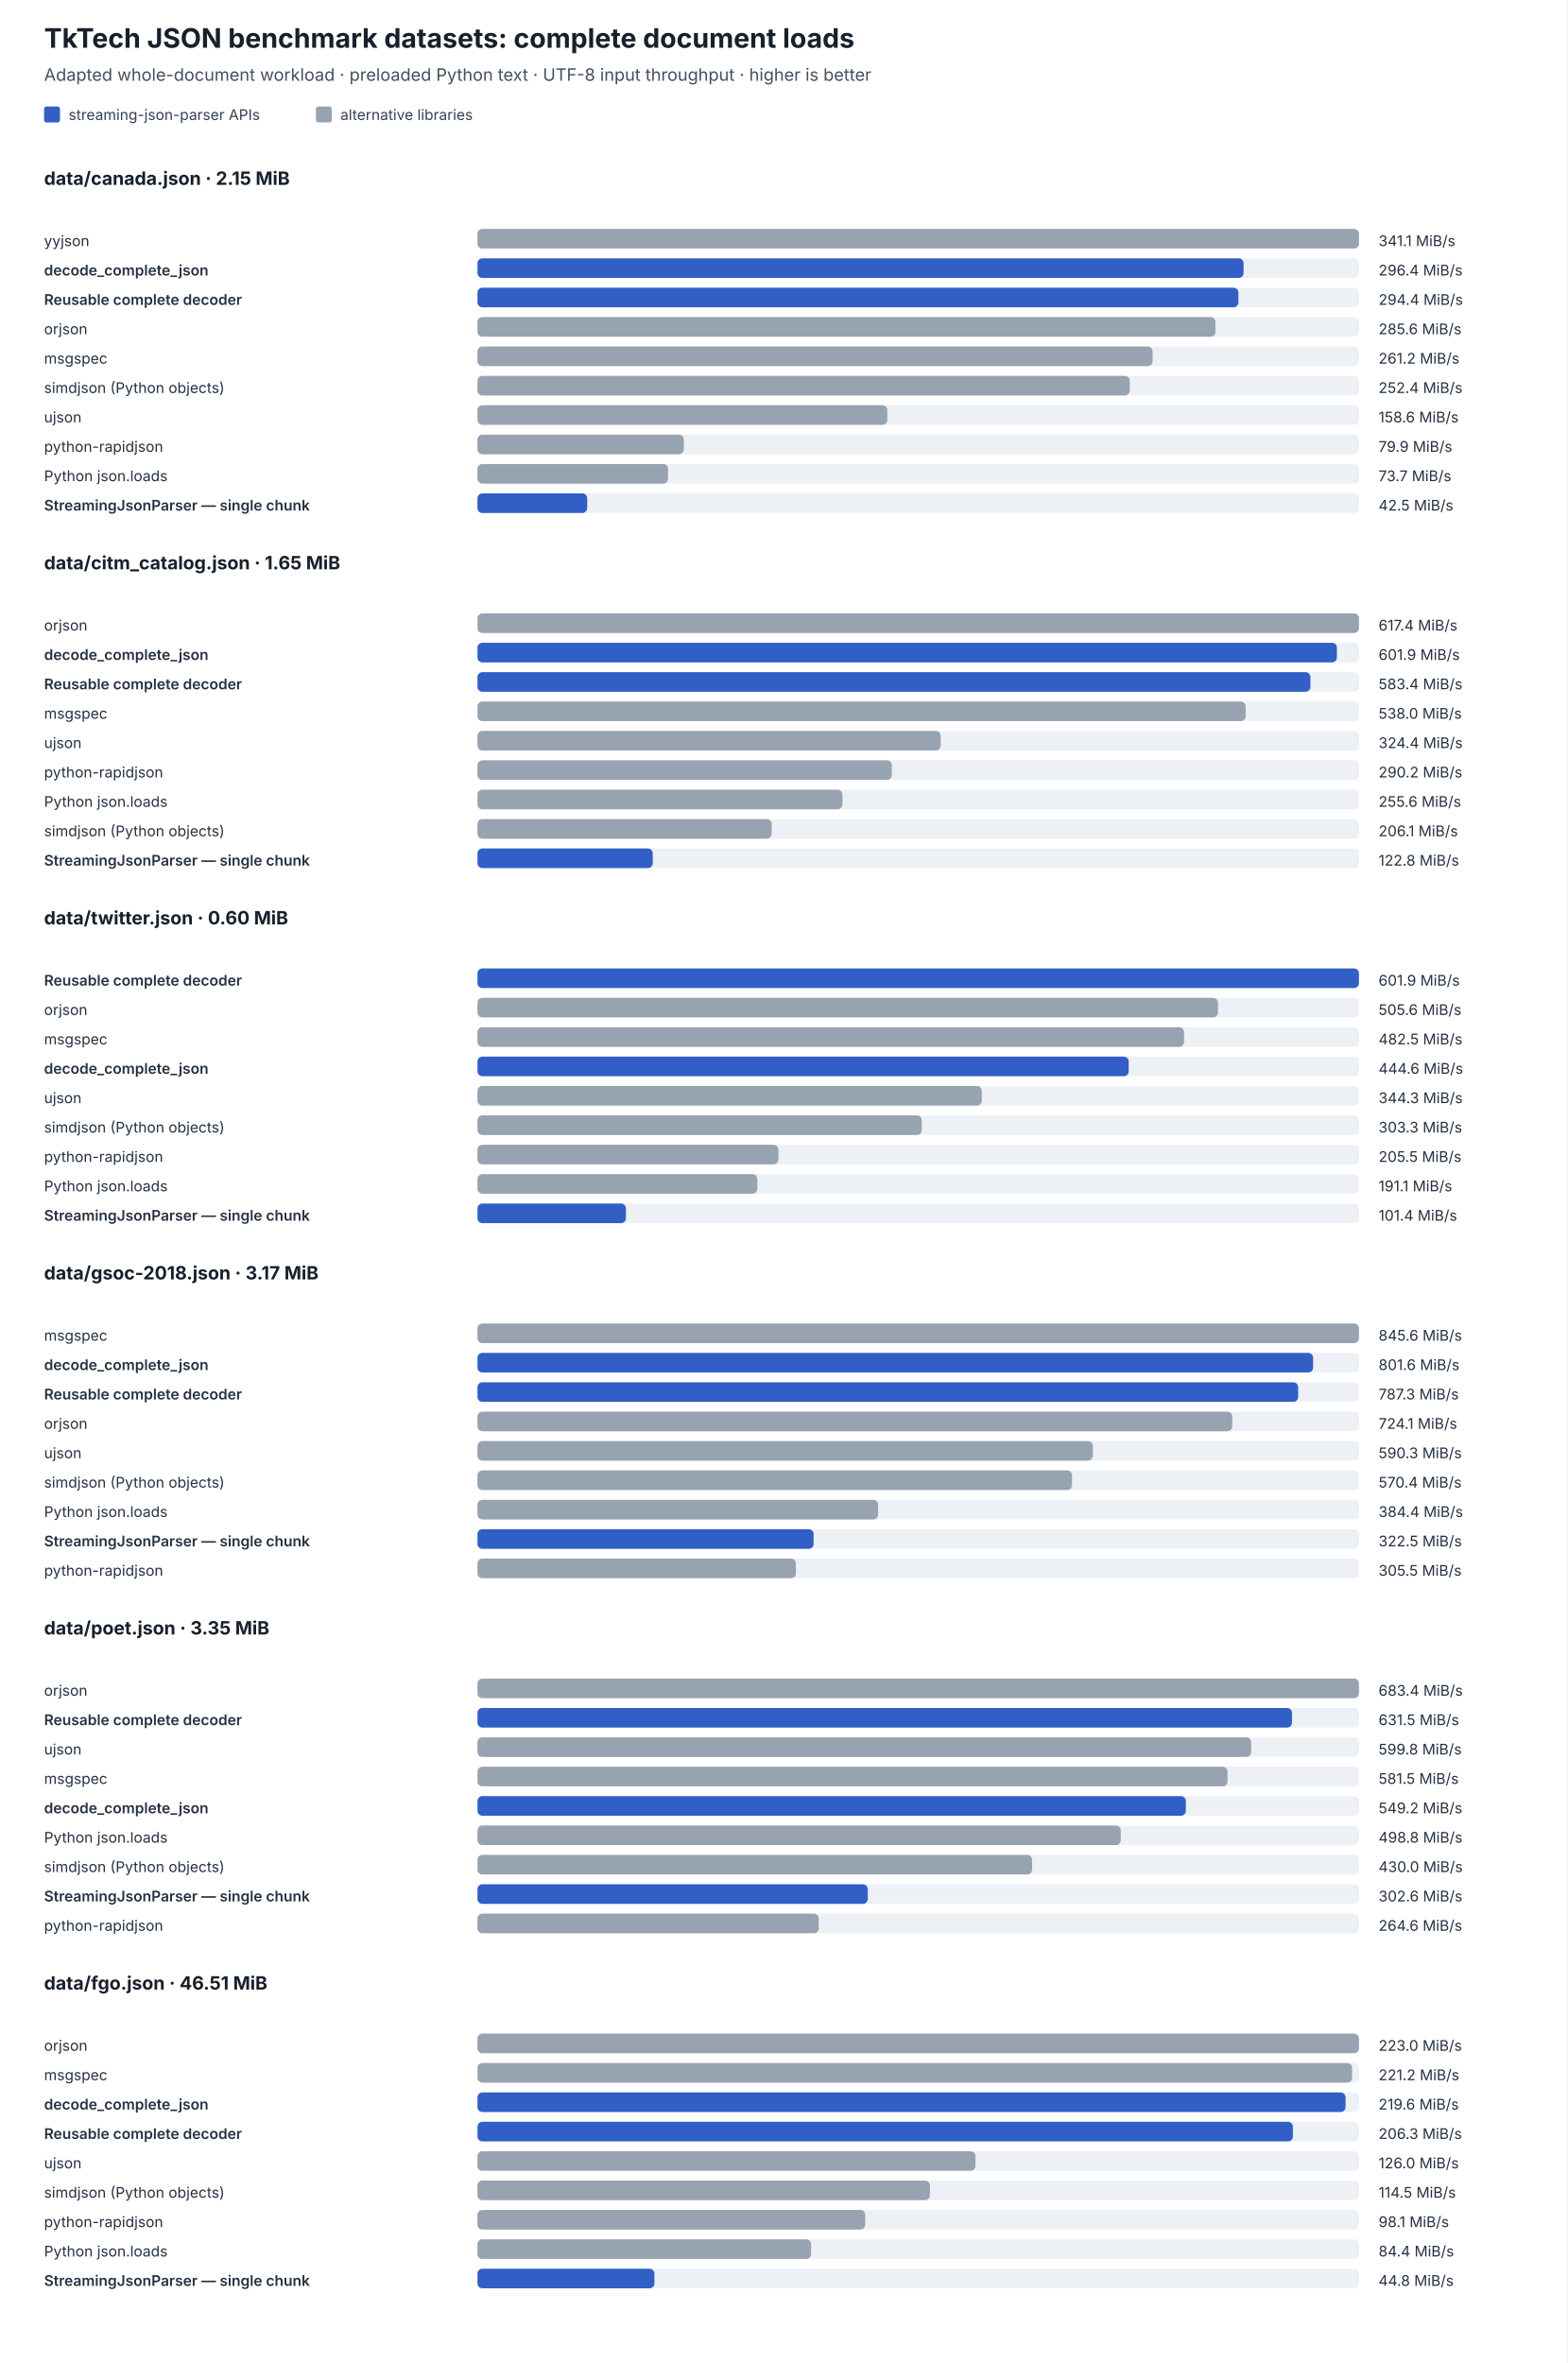
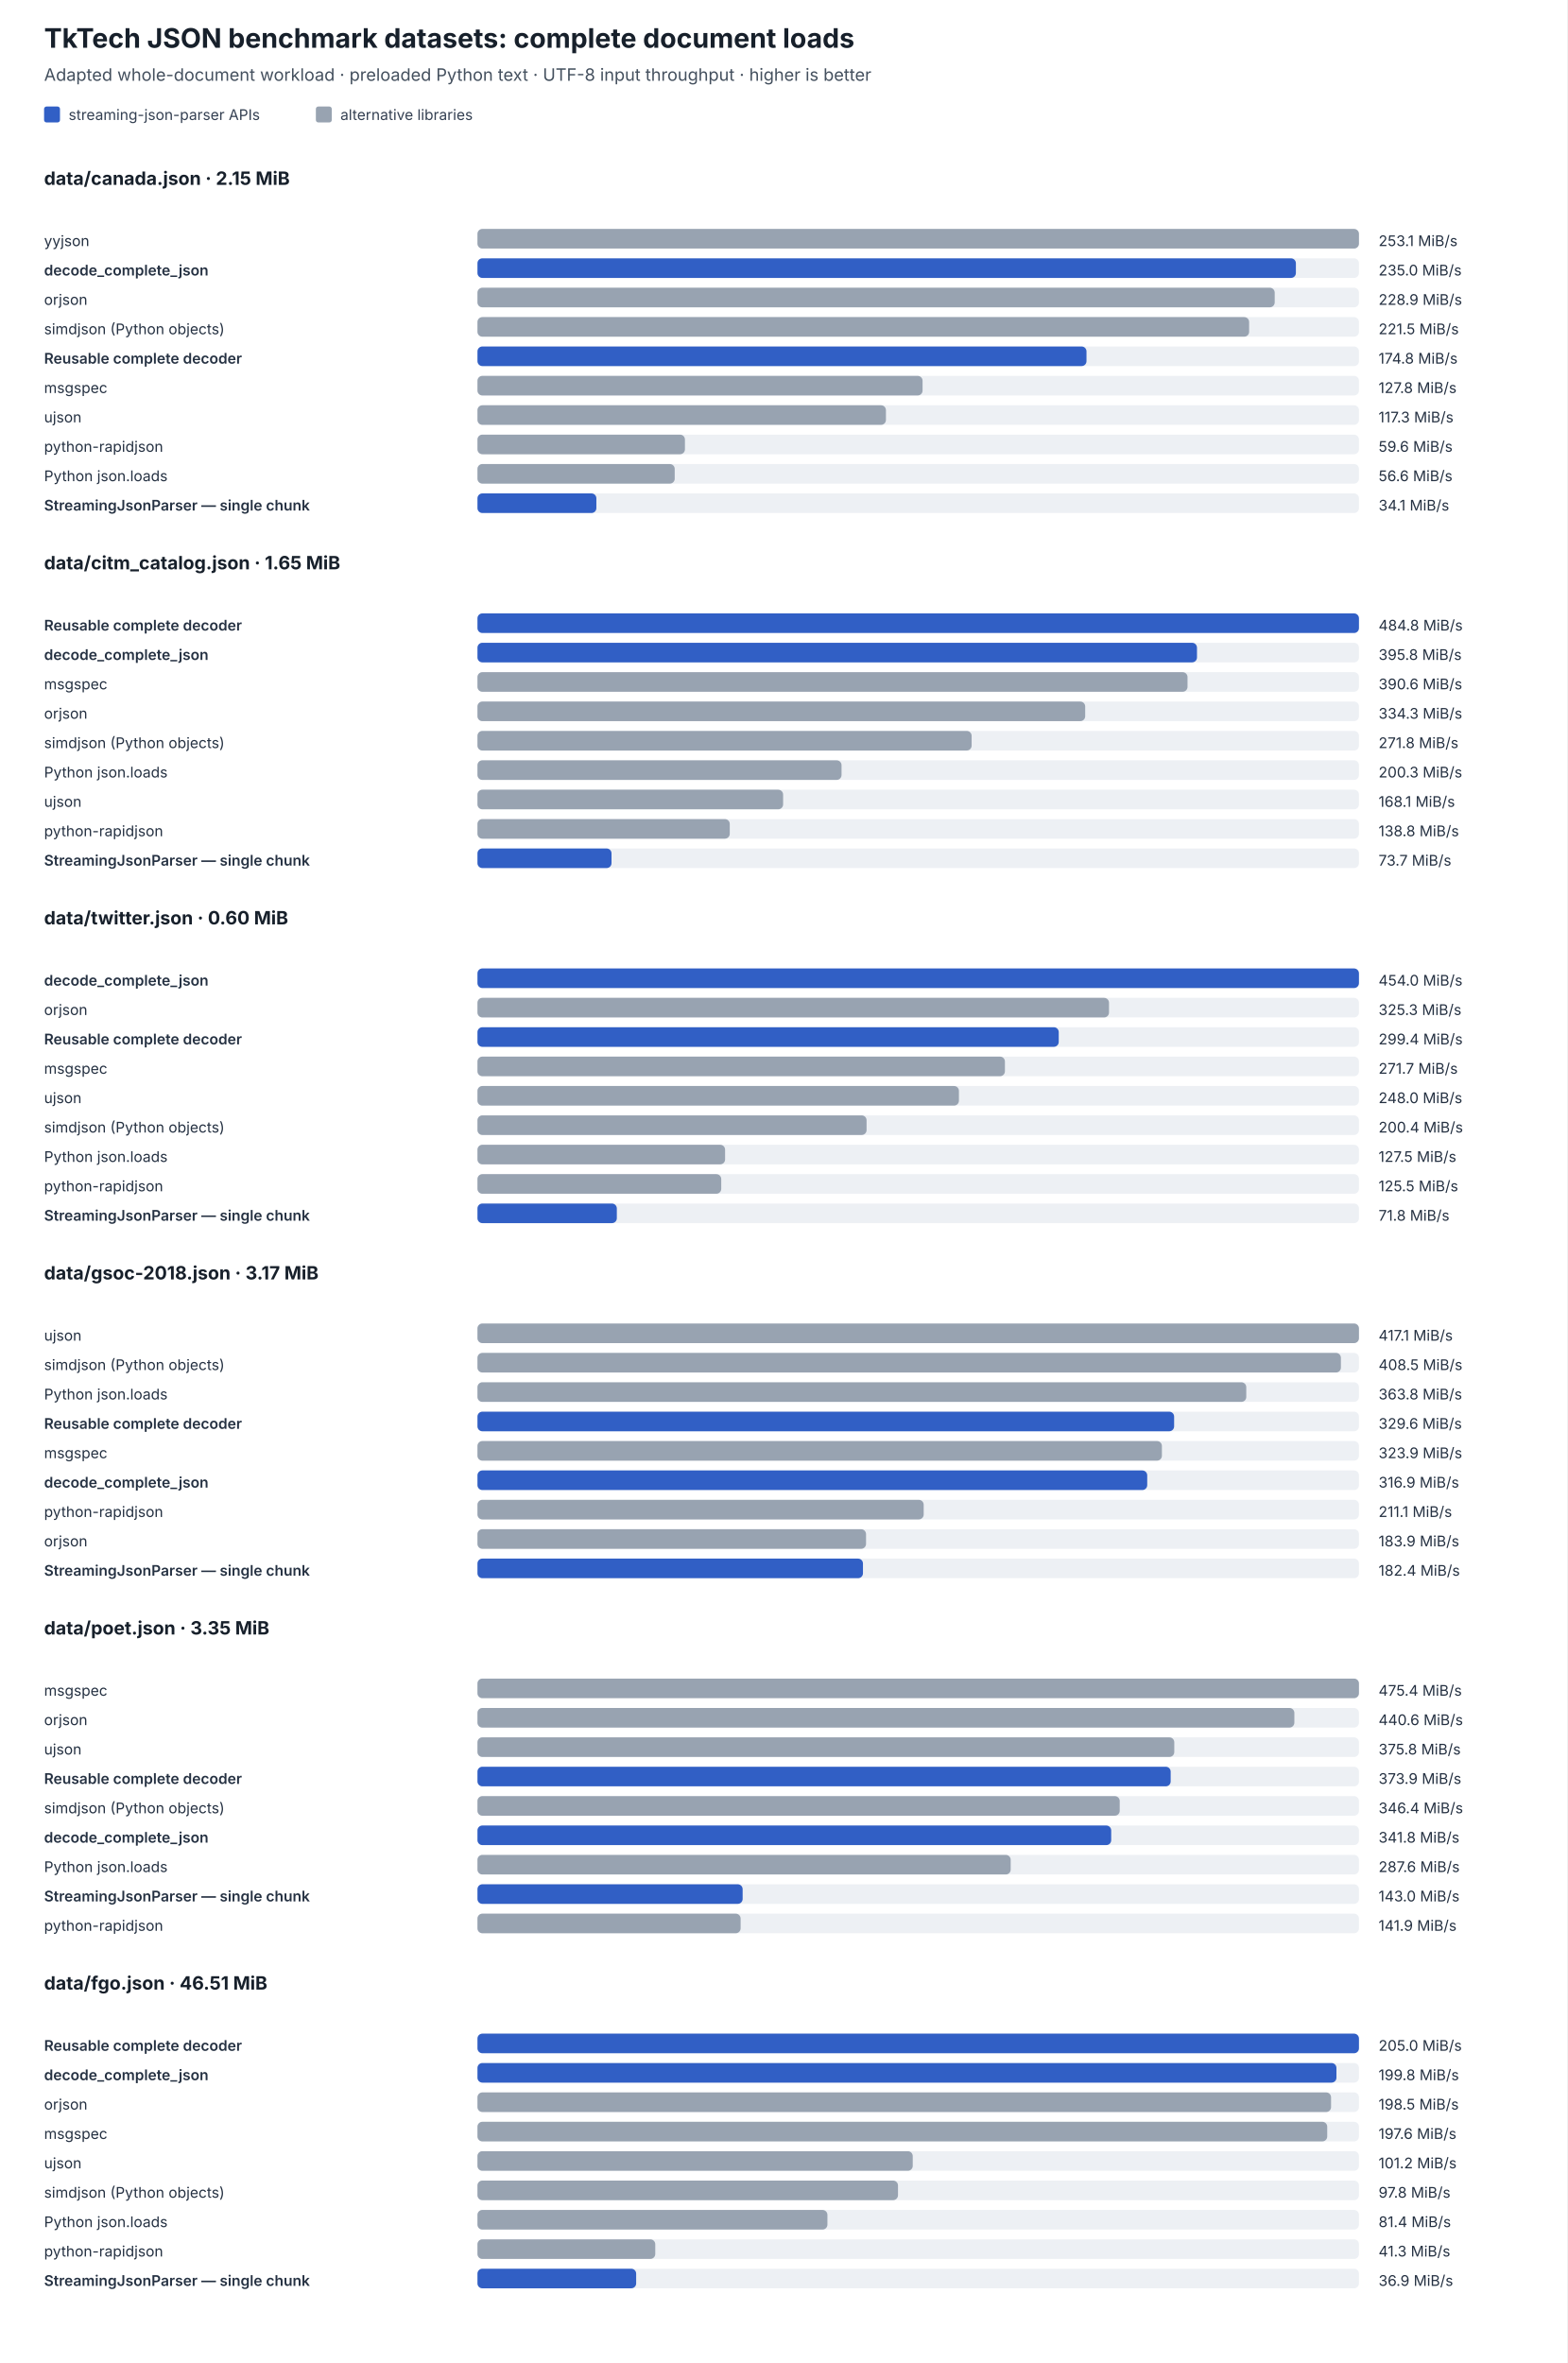
<svg xmlns="http://www.w3.org/2000/svg" width="1280" height="1930" viewBox="0 0 1280 1930" role="img" aria-labelledby="chart-title chart-description">
  <rect width="100%" height="100%" fill="#ffffff" />
  <text x="36" y="39" fill="#17202b" font-family="system-ui, -apple-system, Segoe UI, sans-serif" font-size="22" font-weight="700">TkTech JSON benchmark datasets: complete document loads</text>
  <text x="36" y="66" fill="#44505e" font-family="system-ui, -apple-system, Segoe UI, sans-serif" font-size="14">Adapted whole-document workload · preloaded Python text · UTF-8 input throughput · higher is better</text>
  <rect x="36" y="87" width="13" height="13" rx="2" fill="#315fc5" />
  <text x="56" y="98" fill="#344052" font-family="system-ui, -apple-system, Segoe UI, sans-serif" font-size="12">streaming-json-parser APIs</text>
  <rect x="258" y="87" width="13" height="13" rx="2" fill="#98a3b1" />
  <text x="278" y="98" fill="#344052" font-family="system-ui, -apple-system, Segoe UI, sans-serif" font-size="12">alternative libraries</text>
  <text x="36" y="151" fill="#17202b" font-family="system-ui, -apple-system, Segoe UI, sans-serif" font-size="15" font-weight="700">data/canada.json · 2.15 MiB</text>
  <text x="36" y="201" fill="#253142" font-family="system-ui, -apple-system, Segoe UI, sans-serif" font-size="12" font-weight="400">yyjson</text>
  <rect x="390" y="187" width="720" height="16" rx="4" fill="#edf0f4" />
  <rect x="390" y="187" width="720.00" height="16" rx="4" fill="#98a3b1" />
-   <text x="1126" y="201" fill="#253142" font-family="system-ui, -apple-system, Segoe UI, sans-serif" font-size="12" font-variant-numeric="tabular-nums">341.1 MiB/s</text>
+   <text x="1126" y="201" fill="#253142" font-family="system-ui, -apple-system, Segoe UI, sans-serif" font-size="12" font-variant-numeric="tabular-nums">253.1 MiB/s</text>
  <text x="36" y="225" fill="#253142" font-family="system-ui, -apple-system, Segoe UI, sans-serif" font-size="12" font-weight="600">decode_complete_json</text>
  <rect x="390" y="211" width="720" height="16" rx="4" fill="#edf0f4" />
-   <rect x="390" y="211" width="625.75" height="16" rx="4" fill="#315fc5" />
-   <text x="1126" y="225" fill="#253142" font-family="system-ui, -apple-system, Segoe UI, sans-serif" font-size="12" font-variant-numeric="tabular-nums">296.4 MiB/s</text>
-   <text x="36" y="249" fill="#253142" font-family="system-ui, -apple-system, Segoe UI, sans-serif" font-size="12" font-weight="600">Reusable complete decoder</text>
+   <rect x="390" y="211" width="668.49" height="16" rx="4" fill="#315fc5" />
+   <text x="1126" y="225" fill="#253142" font-family="system-ui, -apple-system, Segoe UI, sans-serif" font-size="12" font-variant-numeric="tabular-nums">235.0 MiB/s</text>
+   <text x="36" y="249" fill="#253142" font-family="system-ui, -apple-system, Segoe UI, sans-serif" font-size="12" font-weight="400">orjson</text>
  <rect x="390" y="235" width="720" height="16" rx="4" fill="#edf0f4" />
-   <rect x="390" y="235" width="621.54" height="16" rx="4" fill="#315fc5" />
-   <text x="1126" y="249" fill="#253142" font-family="system-ui, -apple-system, Segoe UI, sans-serif" font-size="12" font-variant-numeric="tabular-nums">294.4 MiB/s</text>
-   <text x="36" y="273" fill="#253142" font-family="system-ui, -apple-system, Segoe UI, sans-serif" font-size="12" font-weight="400">orjson</text>
+   <rect x="390" y="235" width="651.18" height="16" rx="4" fill="#98a3b1" />
+   <text x="1126" y="249" fill="#253142" font-family="system-ui, -apple-system, Segoe UI, sans-serif" font-size="12" font-variant-numeric="tabular-nums">228.9 MiB/s</text>
+   <text x="36" y="273" fill="#253142" font-family="system-ui, -apple-system, Segoe UI, sans-serif" font-size="12" font-weight="400">simdjson (Python objects)</text>
  <rect x="390" y="259" width="720" height="16" rx="4" fill="#edf0f4" />
-   <rect x="390" y="259" width="602.78" height="16" rx="4" fill="#98a3b1" />
-   <text x="1126" y="273" fill="#253142" font-family="system-ui, -apple-system, Segoe UI, sans-serif" font-size="12" font-variant-numeric="tabular-nums">285.6 MiB/s</text>
-   <text x="36" y="297" fill="#253142" font-family="system-ui, -apple-system, Segoe UI, sans-serif" font-size="12" font-weight="400">msgspec</text>
+   <rect x="390" y="259" width="630.29" height="16" rx="4" fill="#98a3b1" />
+   <text x="1126" y="273" fill="#253142" font-family="system-ui, -apple-system, Segoe UI, sans-serif" font-size="12" font-variant-numeric="tabular-nums">221.5 MiB/s</text>
+   <text x="36" y="297" fill="#253142" font-family="system-ui, -apple-system, Segoe UI, sans-serif" font-size="12" font-weight="600">Reusable complete decoder</text>
  <rect x="390" y="283" width="720" height="16" rx="4" fill="#edf0f4" />
-   <rect x="390" y="283" width="551.43" height="16" rx="4" fill="#98a3b1" />
-   <text x="1126" y="297" fill="#253142" font-family="system-ui, -apple-system, Segoe UI, sans-serif" font-size="12" font-variant-numeric="tabular-nums">261.2 MiB/s</text>
-   <text x="36" y="321" fill="#253142" font-family="system-ui, -apple-system, Segoe UI, sans-serif" font-size="12" font-weight="400">simdjson (Python objects)</text>
+   <rect x="390" y="283" width="497.45" height="16" rx="4" fill="#315fc5" />
+   <text x="1126" y="297" fill="#253142" font-family="system-ui, -apple-system, Segoe UI, sans-serif" font-size="12" font-variant-numeric="tabular-nums">174.8 MiB/s</text>
+   <text x="36" y="321" fill="#253142" font-family="system-ui, -apple-system, Segoe UI, sans-serif" font-size="12" font-weight="400">msgspec</text>
  <rect x="390" y="307" width="720" height="16" rx="4" fill="#edf0f4" />
-   <rect x="390" y="307" width="532.76" height="16" rx="4" fill="#98a3b1" />
-   <text x="1126" y="321" fill="#253142" font-family="system-ui, -apple-system, Segoe UI, sans-serif" font-size="12" font-variant-numeric="tabular-nums">252.4 MiB/s</text>
+   <rect x="390" y="307" width="363.56" height="16" rx="4" fill="#98a3b1" />
+   <text x="1126" y="321" fill="#253142" font-family="system-ui, -apple-system, Segoe UI, sans-serif" font-size="12" font-variant-numeric="tabular-nums">127.8 MiB/s</text>
  <text x="36" y="345" fill="#253142" font-family="system-ui, -apple-system, Segoe UI, sans-serif" font-size="12" font-weight="400">ujson</text>
  <rect x="390" y="331" width="720" height="16" rx="4" fill="#edf0f4" />
-   <rect x="390" y="331" width="334.79" height="16" rx="4" fill="#98a3b1" />
-   <text x="1126" y="345" fill="#253142" font-family="system-ui, -apple-system, Segoe UI, sans-serif" font-size="12" font-variant-numeric="tabular-nums">158.6 MiB/s</text>
+   <rect x="390" y="331" width="333.63" height="16" rx="4" fill="#98a3b1" />
+   <text x="1126" y="345" fill="#253142" font-family="system-ui, -apple-system, Segoe UI, sans-serif" font-size="12" font-variant-numeric="tabular-nums">117.3 MiB/s</text>
  <text x="36" y="369" fill="#253142" font-family="system-ui, -apple-system, Segoe UI, sans-serif" font-size="12" font-weight="400">python-rapidjson</text>
  <rect x="390" y="355" width="720" height="16" rx="4" fill="#edf0f4" />
-   <rect x="390" y="355" width="168.58" height="16" rx="4" fill="#98a3b1" />
-   <text x="1126" y="369" fill="#253142" font-family="system-ui, -apple-system, Segoe UI, sans-serif" font-size="12" font-variant-numeric="tabular-nums">79.9 MiB/s</text>
+   <rect x="390" y="355" width="169.46" height="16" rx="4" fill="#98a3b1" />
+   <text x="1126" y="369" fill="#253142" font-family="system-ui, -apple-system, Segoe UI, sans-serif" font-size="12" font-variant-numeric="tabular-nums">59.6 MiB/s</text>
  <text x="36" y="393" fill="#253142" font-family="system-ui, -apple-system, Segoe UI, sans-serif" font-size="12" font-weight="400">Python json.loads</text>
  <rect x="390" y="379" width="720" height="16" rx="4" fill="#edf0f4" />
-   <rect x="390" y="379" width="155.64" height="16" rx="4" fill="#98a3b1" />
-   <text x="1126" y="393" fill="#253142" font-family="system-ui, -apple-system, Segoe UI, sans-serif" font-size="12" font-variant-numeric="tabular-nums">73.7 MiB/s</text>
+   <rect x="390" y="379" width="161.11" height="16" rx="4" fill="#98a3b1" />
+   <text x="1126" y="393" fill="#253142" font-family="system-ui, -apple-system, Segoe UI, sans-serif" font-size="12" font-variant-numeric="tabular-nums">56.6 MiB/s</text>
  <text x="36" y="417" fill="#253142" font-family="system-ui, -apple-system, Segoe UI, sans-serif" font-size="12" font-weight="600">StreamingJsonParser — single chunk</text>
  <rect x="390" y="403" width="720" height="16" rx="4" fill="#edf0f4" />
-   <rect x="390" y="403" width="89.62" height="16" rx="4" fill="#315fc5" />
-   <text x="1126" y="417" fill="#253142" font-family="system-ui, -apple-system, Segoe UI, sans-serif" font-size="12" font-variant-numeric="tabular-nums">42.5 MiB/s</text>
+   <rect x="390" y="403" width="97.12" height="16" rx="4" fill="#315fc5" />
+   <text x="1126" y="417" fill="#253142" font-family="system-ui, -apple-system, Segoe UI, sans-serif" font-size="12" font-variant-numeric="tabular-nums">34.1 MiB/s</text>
  <text x="36" y="465" fill="#17202b" font-family="system-ui, -apple-system, Segoe UI, sans-serif" font-size="15" font-weight="700">data/citm_catalog.json · 1.65 MiB</text>
-   <text x="36" y="515" fill="#253142" font-family="system-ui, -apple-system, Segoe UI, sans-serif" font-size="12" font-weight="400">orjson</text>
+   <text x="36" y="515" fill="#253142" font-family="system-ui, -apple-system, Segoe UI, sans-serif" font-size="12" font-weight="600">Reusable complete decoder</text>
  <rect x="390" y="501" width="720" height="16" rx="4" fill="#edf0f4" />
-   <rect x="390" y="501" width="720.00" height="16" rx="4" fill="#98a3b1" />
-   <text x="1126" y="515" fill="#253142" font-family="system-ui, -apple-system, Segoe UI, sans-serif" font-size="12" font-variant-numeric="tabular-nums">617.4 MiB/s</text>
+   <rect x="390" y="501" width="720.00" height="16" rx="4" fill="#315fc5" />
+   <text x="1126" y="515" fill="#253142" font-family="system-ui, -apple-system, Segoe UI, sans-serif" font-size="12" font-variant-numeric="tabular-nums">484.8 MiB/s</text>
  <text x="36" y="539" fill="#253142" font-family="system-ui, -apple-system, Segoe UI, sans-serif" font-size="12" font-weight="600">decode_complete_json</text>
  <rect x="390" y="525" width="720" height="16" rx="4" fill="#edf0f4" />
-   <rect x="390" y="525" width="701.98" height="16" rx="4" fill="#315fc5" />
-   <text x="1126" y="539" fill="#253142" font-family="system-ui, -apple-system, Segoe UI, sans-serif" font-size="12" font-variant-numeric="tabular-nums">601.9 MiB/s</text>
-   <text x="36" y="563" fill="#253142" font-family="system-ui, -apple-system, Segoe UI, sans-serif" font-size="12" font-weight="600">Reusable complete decoder</text>
+   <rect x="390" y="525" width="587.70" height="16" rx="4" fill="#315fc5" />
+   <text x="1126" y="539" fill="#253142" font-family="system-ui, -apple-system, Segoe UI, sans-serif" font-size="12" font-variant-numeric="tabular-nums">395.8 MiB/s</text>
+   <text x="36" y="563" fill="#253142" font-family="system-ui, -apple-system, Segoe UI, sans-serif" font-size="12" font-weight="400">msgspec</text>
  <rect x="390" y="549" width="720" height="16" rx="4" fill="#edf0f4" />
-   <rect x="390" y="549" width="680.35" height="16" rx="4" fill="#315fc5" />
-   <text x="1126" y="563" fill="#253142" font-family="system-ui, -apple-system, Segoe UI, sans-serif" font-size="12" font-variant-numeric="tabular-nums">583.4 MiB/s</text>
-   <text x="36" y="587" fill="#253142" font-family="system-ui, -apple-system, Segoe UI, sans-serif" font-size="12" font-weight="400">msgspec</text>
+   <rect x="390" y="549" width="579.98" height="16" rx="4" fill="#98a3b1" />
+   <text x="1126" y="563" fill="#253142" font-family="system-ui, -apple-system, Segoe UI, sans-serif" font-size="12" font-variant-numeric="tabular-nums">390.6 MiB/s</text>
+   <text x="36" y="587" fill="#253142" font-family="system-ui, -apple-system, Segoe UI, sans-serif" font-size="12" font-weight="400">orjson</text>
  <rect x="390" y="573" width="720" height="16" rx="4" fill="#edf0f4" />
-   <rect x="390" y="573" width="627.46" height="16" rx="4" fill="#98a3b1" />
-   <text x="1126" y="587" fill="#253142" font-family="system-ui, -apple-system, Segoe UI, sans-serif" font-size="12" font-variant-numeric="tabular-nums">538.0 MiB/s</text>
-   <text x="36" y="611" fill="#253142" font-family="system-ui, -apple-system, Segoe UI, sans-serif" font-size="12" font-weight="400">ujson</text>
+   <rect x="390" y="573" width="496.39" height="16" rx="4" fill="#98a3b1" />
+   <text x="1126" y="587" fill="#253142" font-family="system-ui, -apple-system, Segoe UI, sans-serif" font-size="12" font-variant-numeric="tabular-nums">334.3 MiB/s</text>
+   <text x="36" y="611" fill="#253142" font-family="system-ui, -apple-system, Segoe UI, sans-serif" font-size="12" font-weight="400">simdjson (Python objects)</text>
  <rect x="390" y="597" width="720" height="16" rx="4" fill="#edf0f4" />
-   <rect x="390" y="597" width="378.37" height="16" rx="4" fill="#98a3b1" />
-   <text x="1126" y="611" fill="#253142" font-family="system-ui, -apple-system, Segoe UI, sans-serif" font-size="12" font-variant-numeric="tabular-nums">324.4 MiB/s</text>
-   <text x="36" y="635" fill="#253142" font-family="system-ui, -apple-system, Segoe UI, sans-serif" font-size="12" font-weight="400">python-rapidjson</text>
+   <rect x="390" y="597" width="403.64" height="16" rx="4" fill="#98a3b1" />
+   <text x="1126" y="611" fill="#253142" font-family="system-ui, -apple-system, Segoe UI, sans-serif" font-size="12" font-variant-numeric="tabular-nums">271.8 MiB/s</text>
+   <text x="36" y="635" fill="#253142" font-family="system-ui, -apple-system, Segoe UI, sans-serif" font-size="12" font-weight="400">Python json.loads</text>
  <rect x="390" y="621" width="720" height="16" rx="4" fill="#edf0f4" />
-   <rect x="390" y="621" width="338.47" height="16" rx="4" fill="#98a3b1" />
-   <text x="1126" y="635" fill="#253142" font-family="system-ui, -apple-system, Segoe UI, sans-serif" font-size="12" font-variant-numeric="tabular-nums">290.2 MiB/s</text>
-   <text x="36" y="659" fill="#253142" font-family="system-ui, -apple-system, Segoe UI, sans-serif" font-size="12" font-weight="400">Python json.loads</text>
+   <rect x="390" y="621" width="297.38" height="16" rx="4" fill="#98a3b1" />
+   <text x="1126" y="635" fill="#253142" font-family="system-ui, -apple-system, Segoe UI, sans-serif" font-size="12" font-variant-numeric="tabular-nums">200.3 MiB/s</text>
+   <text x="36" y="659" fill="#253142" font-family="system-ui, -apple-system, Segoe UI, sans-serif" font-size="12" font-weight="400">ujson</text>
  <rect x="390" y="645" width="720" height="16" rx="4" fill="#edf0f4" />
-   <rect x="390" y="645" width="298.12" height="16" rx="4" fill="#98a3b1" />
-   <text x="1126" y="659" fill="#253142" font-family="system-ui, -apple-system, Segoe UI, sans-serif" font-size="12" font-variant-numeric="tabular-nums">255.6 MiB/s</text>
-   <text x="36" y="683" fill="#253142" font-family="system-ui, -apple-system, Segoe UI, sans-serif" font-size="12" font-weight="400">simdjson (Python objects)</text>
+   <rect x="390" y="645" width="249.65" height="16" rx="4" fill="#98a3b1" />
+   <text x="1126" y="659" fill="#253142" font-family="system-ui, -apple-system, Segoe UI, sans-serif" font-size="12" font-variant-numeric="tabular-nums">168.1 MiB/s</text>
+   <text x="36" y="683" fill="#253142" font-family="system-ui, -apple-system, Segoe UI, sans-serif" font-size="12" font-weight="400">python-rapidjson</text>
  <rect x="390" y="669" width="720" height="16" rx="4" fill="#edf0f4" />
-   <rect x="390" y="669" width="240.33" height="16" rx="4" fill="#98a3b1" />
-   <text x="1126" y="683" fill="#253142" font-family="system-ui, -apple-system, Segoe UI, sans-serif" font-size="12" font-variant-numeric="tabular-nums">206.1 MiB/s</text>
+   <rect x="390" y="669" width="206.07" height="16" rx="4" fill="#98a3b1" />
+   <text x="1126" y="683" fill="#253142" font-family="system-ui, -apple-system, Segoe UI, sans-serif" font-size="12" font-variant-numeric="tabular-nums">138.8 MiB/s</text>
  <text x="36" y="707" fill="#253142" font-family="system-ui, -apple-system, Segoe UI, sans-serif" font-size="12" font-weight="600">StreamingJsonParser — single chunk</text>
  <rect x="390" y="693" width="720" height="16" rx="4" fill="#edf0f4" />
-   <rect x="390" y="693" width="143.18" height="16" rx="4" fill="#315fc5" />
-   <text x="1126" y="707" fill="#253142" font-family="system-ui, -apple-system, Segoe UI, sans-serif" font-size="12" font-variant-numeric="tabular-nums">122.8 MiB/s</text>
+   <rect x="390" y="693" width="109.49" height="16" rx="4" fill="#315fc5" />
+   <text x="1126" y="707" fill="#253142" font-family="system-ui, -apple-system, Segoe UI, sans-serif" font-size="12" font-variant-numeric="tabular-nums">73.7 MiB/s</text>
  <text x="36" y="755" fill="#17202b" font-family="system-ui, -apple-system, Segoe UI, sans-serif" font-size="15" font-weight="700">data/twitter.json · 0.60 MiB</text>
-   <text x="36" y="805" fill="#253142" font-family="system-ui, -apple-system, Segoe UI, sans-serif" font-size="12" font-weight="600">Reusable complete decoder</text>
+   <text x="36" y="805" fill="#253142" font-family="system-ui, -apple-system, Segoe UI, sans-serif" font-size="12" font-weight="600">decode_complete_json</text>
  <rect x="390" y="791" width="720" height="16" rx="4" fill="#edf0f4" />
  <rect x="390" y="791" width="720.00" height="16" rx="4" fill="#315fc5" />
-   <text x="1126" y="805" fill="#253142" font-family="system-ui, -apple-system, Segoe UI, sans-serif" font-size="12" font-variant-numeric="tabular-nums">601.9 MiB/s</text>
+   <text x="1126" y="805" fill="#253142" font-family="system-ui, -apple-system, Segoe UI, sans-serif" font-size="12" font-variant-numeric="tabular-nums">454.0 MiB/s</text>
  <text x="36" y="829" fill="#253142" font-family="system-ui, -apple-system, Segoe UI, sans-serif" font-size="12" font-weight="400">orjson</text>
  <rect x="390" y="815" width="720" height="16" rx="4" fill="#edf0f4" />
-   <rect x="390" y="815" width="604.85" height="16" rx="4" fill="#98a3b1" />
-   <text x="1126" y="829" fill="#253142" font-family="system-ui, -apple-system, Segoe UI, sans-serif" font-size="12" font-variant-numeric="tabular-nums">505.6 MiB/s</text>
-   <text x="36" y="853" fill="#253142" font-family="system-ui, -apple-system, Segoe UI, sans-serif" font-size="12" font-weight="400">msgspec</text>
+   <rect x="390" y="815" width="515.84" height="16" rx="4" fill="#98a3b1" />
+   <text x="1126" y="829" fill="#253142" font-family="system-ui, -apple-system, Segoe UI, sans-serif" font-size="12" font-variant-numeric="tabular-nums">325.3 MiB/s</text>
+   <text x="36" y="853" fill="#253142" font-family="system-ui, -apple-system, Segoe UI, sans-serif" font-size="12" font-weight="600">Reusable complete decoder</text>
  <rect x="390" y="839" width="720" height="16" rx="4" fill="#edf0f4" />
-   <rect x="390" y="839" width="577.15" height="16" rx="4" fill="#98a3b1" />
-   <text x="1126" y="853" fill="#253142" font-family="system-ui, -apple-system, Segoe UI, sans-serif" font-size="12" font-variant-numeric="tabular-nums">482.5 MiB/s</text>
-   <text x="36" y="877" fill="#253142" font-family="system-ui, -apple-system, Segoe UI, sans-serif" font-size="12" font-weight="600">decode_complete_json</text>
+   <rect x="390" y="839" width="474.78" height="16" rx="4" fill="#315fc5" />
+   <text x="1126" y="853" fill="#253142" font-family="system-ui, -apple-system, Segoe UI, sans-serif" font-size="12" font-variant-numeric="tabular-nums">299.4 MiB/s</text>
+   <text x="36" y="877" fill="#253142" font-family="system-ui, -apple-system, Segoe UI, sans-serif" font-size="12" font-weight="400">msgspec</text>
  <rect x="390" y="863" width="720" height="16" rx="4" fill="#edf0f4" />
-   <rect x="390" y="863" width="531.92" height="16" rx="4" fill="#315fc5" />
-   <text x="1126" y="877" fill="#253142" font-family="system-ui, -apple-system, Segoe UI, sans-serif" font-size="12" font-variant-numeric="tabular-nums">444.6 MiB/s</text>
+   <rect x="390" y="863" width="430.82" height="16" rx="4" fill="#98a3b1" />
+   <text x="1126" y="877" fill="#253142" font-family="system-ui, -apple-system, Segoe UI, sans-serif" font-size="12" font-variant-numeric="tabular-nums">271.7 MiB/s</text>
  <text x="36" y="901" fill="#253142" font-family="system-ui, -apple-system, Segoe UI, sans-serif" font-size="12" font-weight="400">ujson</text>
  <rect x="390" y="887" width="720" height="16" rx="4" fill="#edf0f4" />
-   <rect x="390" y="887" width="411.94" height="16" rx="4" fill="#98a3b1" />
-   <text x="1126" y="901" fill="#253142" font-family="system-ui, -apple-system, Segoe UI, sans-serif" font-size="12" font-variant-numeric="tabular-nums">344.3 MiB/s</text>
+   <rect x="390" y="887" width="393.25" height="16" rx="4" fill="#98a3b1" />
+   <text x="1126" y="901" fill="#253142" font-family="system-ui, -apple-system, Segoe UI, sans-serif" font-size="12" font-variant-numeric="tabular-nums">248.0 MiB/s</text>
  <text x="36" y="925" fill="#253142" font-family="system-ui, -apple-system, Segoe UI, sans-serif" font-size="12" font-weight="400">simdjson (Python objects)</text>
  <rect x="390" y="911" width="720" height="16" rx="4" fill="#edf0f4" />
-   <rect x="390" y="911" width="362.87" height="16" rx="4" fill="#98a3b1" />
-   <text x="1126" y="925" fill="#253142" font-family="system-ui, -apple-system, Segoe UI, sans-serif" font-size="12" font-variant-numeric="tabular-nums">303.3 MiB/s</text>
-   <text x="36" y="949" fill="#253142" font-family="system-ui, -apple-system, Segoe UI, sans-serif" font-size="12" font-weight="400">python-rapidjson</text>
+   <rect x="390" y="911" width="317.82" height="16" rx="4" fill="#98a3b1" />
+   <text x="1126" y="925" fill="#253142" font-family="system-ui, -apple-system, Segoe UI, sans-serif" font-size="12" font-variant-numeric="tabular-nums">200.4 MiB/s</text>
+   <text x="36" y="949" fill="#253142" font-family="system-ui, -apple-system, Segoe UI, sans-serif" font-size="12" font-weight="400">Python json.loads</text>
  <rect x="390" y="935" width="720" height="16" rx="4" fill="#edf0f4" />
-   <rect x="390" y="935" width="245.79" height="16" rx="4" fill="#98a3b1" />
-   <text x="1126" y="949" fill="#253142" font-family="system-ui, -apple-system, Segoe UI, sans-serif" font-size="12" font-variant-numeric="tabular-nums">205.5 MiB/s</text>
-   <text x="36" y="973" fill="#253142" font-family="system-ui, -apple-system, Segoe UI, sans-serif" font-size="12" font-weight="400">Python json.loads</text>
+   <rect x="390" y="935" width="202.25" height="16" rx="4" fill="#98a3b1" />
+   <text x="1126" y="949" fill="#253142" font-family="system-ui, -apple-system, Segoe UI, sans-serif" font-size="12" font-variant-numeric="tabular-nums">127.5 MiB/s</text>
+   <text x="36" y="973" fill="#253142" font-family="system-ui, -apple-system, Segoe UI, sans-serif" font-size="12" font-weight="400">python-rapidjson</text>
  <rect x="390" y="959" width="720" height="16" rx="4" fill="#edf0f4" />
-   <rect x="390" y="959" width="228.58" height="16" rx="4" fill="#98a3b1" />
-   <text x="1126" y="973" fill="#253142" font-family="system-ui, -apple-system, Segoe UI, sans-serif" font-size="12" font-variant-numeric="tabular-nums">191.1 MiB/s</text>
+   <rect x="390" y="959" width="199.11" height="16" rx="4" fill="#98a3b1" />
+   <text x="1126" y="973" fill="#253142" font-family="system-ui, -apple-system, Segoe UI, sans-serif" font-size="12" font-variant-numeric="tabular-nums">125.5 MiB/s</text>
  <text x="36" y="997" fill="#253142" font-family="system-ui, -apple-system, Segoe UI, sans-serif" font-size="12" font-weight="600">StreamingJsonParser — single chunk</text>
  <rect x="390" y="983" width="720" height="16" rx="4" fill="#edf0f4" />
-   <rect x="390" y="983" width="121.26" height="16" rx="4" fill="#315fc5" />
-   <text x="1126" y="997" fill="#253142" font-family="system-ui, -apple-system, Segoe UI, sans-serif" font-size="12" font-variant-numeric="tabular-nums">101.4 MiB/s</text>
+   <rect x="390" y="983" width="113.83" height="16" rx="4" fill="#315fc5" />
+   <text x="1126" y="997" fill="#253142" font-family="system-ui, -apple-system, Segoe UI, sans-serif" font-size="12" font-variant-numeric="tabular-nums">71.8 MiB/s</text>
  <text x="36" y="1045" fill="#17202b" font-family="system-ui, -apple-system, Segoe UI, sans-serif" font-size="15" font-weight="700">data/gsoc-2018.json · 3.17 MiB</text>
-   <text x="36" y="1095" fill="#253142" font-family="system-ui, -apple-system, Segoe UI, sans-serif" font-size="12" font-weight="400">msgspec</text>
+   <text x="36" y="1095" fill="#253142" font-family="system-ui, -apple-system, Segoe UI, sans-serif" font-size="12" font-weight="400">ujson</text>
  <rect x="390" y="1081" width="720" height="16" rx="4" fill="#edf0f4" />
  <rect x="390" y="1081" width="720.00" height="16" rx="4" fill="#98a3b1" />
-   <text x="1126" y="1095" fill="#253142" font-family="system-ui, -apple-system, Segoe UI, sans-serif" font-size="12" font-variant-numeric="tabular-nums">845.6 MiB/s</text>
-   <text x="36" y="1119" fill="#253142" font-family="system-ui, -apple-system, Segoe UI, sans-serif" font-size="12" font-weight="600">decode_complete_json</text>
+   <text x="1126" y="1095" fill="#253142" font-family="system-ui, -apple-system, Segoe UI, sans-serif" font-size="12" font-variant-numeric="tabular-nums">417.1 MiB/s</text>
+   <text x="36" y="1119" fill="#253142" font-family="system-ui, -apple-system, Segoe UI, sans-serif" font-size="12" font-weight="400">simdjson (Python objects)</text>
  <rect x="390" y="1105" width="720" height="16" rx="4" fill="#edf0f4" />
-   <rect x="390" y="1105" width="682.54" height="16" rx="4" fill="#315fc5" />
-   <text x="1126" y="1119" fill="#253142" font-family="system-ui, -apple-system, Segoe UI, sans-serif" font-size="12" font-variant-numeric="tabular-nums">801.6 MiB/s</text>
-   <text x="36" y="1143" fill="#253142" font-family="system-ui, -apple-system, Segoe UI, sans-serif" font-size="12" font-weight="600">Reusable complete decoder</text>
+   <rect x="390" y="1105" width="705.25" height="16" rx="4" fill="#98a3b1" />
+   <text x="1126" y="1119" fill="#253142" font-family="system-ui, -apple-system, Segoe UI, sans-serif" font-size="12" font-variant-numeric="tabular-nums">408.5 MiB/s</text>
+   <text x="36" y="1143" fill="#253142" font-family="system-ui, -apple-system, Segoe UI, sans-serif" font-size="12" font-weight="400">Python json.loads</text>
  <rect x="390" y="1129" width="720" height="16" rx="4" fill="#edf0f4" />
-   <rect x="390" y="1129" width="670.34" height="16" rx="4" fill="#315fc5" />
-   <text x="1126" y="1143" fill="#253142" font-family="system-ui, -apple-system, Segoe UI, sans-serif" font-size="12" font-variant-numeric="tabular-nums">787.3 MiB/s</text>
-   <text x="36" y="1167" fill="#253142" font-family="system-ui, -apple-system, Segoe UI, sans-serif" font-size="12" font-weight="400">orjson</text>
+   <rect x="390" y="1129" width="627.96" height="16" rx="4" fill="#98a3b1" />
+   <text x="1126" y="1143" fill="#253142" font-family="system-ui, -apple-system, Segoe UI, sans-serif" font-size="12" font-variant-numeric="tabular-nums">363.8 MiB/s</text>
+   <text x="36" y="1167" fill="#253142" font-family="system-ui, -apple-system, Segoe UI, sans-serif" font-size="12" font-weight="600">Reusable complete decoder</text>
  <rect x="390" y="1153" width="720" height="16" rx="4" fill="#edf0f4" />
-   <rect x="390" y="1153" width="616.51" height="16" rx="4" fill="#98a3b1" />
-   <text x="1126" y="1167" fill="#253142" font-family="system-ui, -apple-system, Segoe UI, sans-serif" font-size="12" font-variant-numeric="tabular-nums">724.1 MiB/s</text>
-   <text x="36" y="1191" fill="#253142" font-family="system-ui, -apple-system, Segoe UI, sans-serif" font-size="12" font-weight="400">ujson</text>
+   <rect x="390" y="1153" width="569.03" height="16" rx="4" fill="#315fc5" />
+   <text x="1126" y="1167" fill="#253142" font-family="system-ui, -apple-system, Segoe UI, sans-serif" font-size="12" font-variant-numeric="tabular-nums">329.6 MiB/s</text>
+   <text x="36" y="1191" fill="#253142" font-family="system-ui, -apple-system, Segoe UI, sans-serif" font-size="12" font-weight="400">msgspec</text>
  <rect x="390" y="1177" width="720" height="16" rx="4" fill="#edf0f4" />
-   <rect x="390" y="1177" width="502.63" height="16" rx="4" fill="#98a3b1" />
-   <text x="1126" y="1191" fill="#253142" font-family="system-ui, -apple-system, Segoe UI, sans-serif" font-size="12" font-variant-numeric="tabular-nums">590.3 MiB/s</text>
-   <text x="36" y="1215" fill="#253142" font-family="system-ui, -apple-system, Segoe UI, sans-serif" font-size="12" font-weight="400">simdjson (Python objects)</text>
+   <rect x="390" y="1177" width="559.05" height="16" rx="4" fill="#98a3b1" />
+   <text x="1126" y="1191" fill="#253142" font-family="system-ui, -apple-system, Segoe UI, sans-serif" font-size="12" font-variant-numeric="tabular-nums">323.9 MiB/s</text>
+   <text x="36" y="1215" fill="#253142" font-family="system-ui, -apple-system, Segoe UI, sans-serif" font-size="12" font-weight="600">decode_complete_json</text>
  <rect x="390" y="1201" width="720" height="16" rx="4" fill="#edf0f4" />
-   <rect x="390" y="1201" width="485.65" height="16" rx="4" fill="#98a3b1" />
-   <text x="1126" y="1215" fill="#253142" font-family="system-ui, -apple-system, Segoe UI, sans-serif" font-size="12" font-variant-numeric="tabular-nums">570.4 MiB/s</text>
-   <text x="36" y="1239" fill="#253142" font-family="system-ui, -apple-system, Segoe UI, sans-serif" font-size="12" font-weight="400">Python json.loads</text>
+   <rect x="390" y="1201" width="547.05" height="16" rx="4" fill="#315fc5" />
+   <text x="1126" y="1215" fill="#253142" font-family="system-ui, -apple-system, Segoe UI, sans-serif" font-size="12" font-variant-numeric="tabular-nums">316.9 MiB/s</text>
+   <text x="36" y="1239" fill="#253142" font-family="system-ui, -apple-system, Segoe UI, sans-serif" font-size="12" font-weight="400">python-rapidjson</text>
  <rect x="390" y="1225" width="720" height="16" rx="4" fill="#edf0f4" />
-   <rect x="390" y="1225" width="327.26" height="16" rx="4" fill="#98a3b1" />
-   <text x="1126" y="1239" fill="#253142" font-family="system-ui, -apple-system, Segoe UI, sans-serif" font-size="12" font-variant-numeric="tabular-nums">384.4 MiB/s</text>
-   <text x="36" y="1263" fill="#253142" font-family="system-ui, -apple-system, Segoe UI, sans-serif" font-size="12" font-weight="600">StreamingJsonParser — single chunk</text>
+   <rect x="390" y="1225" width="364.47" height="16" rx="4" fill="#98a3b1" />
+   <text x="1126" y="1239" fill="#253142" font-family="system-ui, -apple-system, Segoe UI, sans-serif" font-size="12" font-variant-numeric="tabular-nums">211.1 MiB/s</text>
+   <text x="36" y="1263" fill="#253142" font-family="system-ui, -apple-system, Segoe UI, sans-serif" font-size="12" font-weight="400">orjson</text>
  <rect x="390" y="1249" width="720" height="16" rx="4" fill="#edf0f4" />
-   <rect x="390" y="1249" width="274.55" height="16" rx="4" fill="#315fc5" />
-   <text x="1126" y="1263" fill="#253142" font-family="system-ui, -apple-system, Segoe UI, sans-serif" font-size="12" font-variant-numeric="tabular-nums">322.5 MiB/s</text>
-   <text x="36" y="1287" fill="#253142" font-family="system-ui, -apple-system, Segoe UI, sans-serif" font-size="12" font-weight="400">python-rapidjson</text>
+   <rect x="390" y="1249" width="317.38" height="16" rx="4" fill="#98a3b1" />
+   <text x="1126" y="1263" fill="#253142" font-family="system-ui, -apple-system, Segoe UI, sans-serif" font-size="12" font-variant-numeric="tabular-nums">183.9 MiB/s</text>
+   <text x="36" y="1287" fill="#253142" font-family="system-ui, -apple-system, Segoe UI, sans-serif" font-size="12" font-weight="600">StreamingJsonParser — single chunk</text>
  <rect x="390" y="1273" width="720" height="16" rx="4" fill="#edf0f4" />
-   <rect x="390" y="1273" width="260.10" height="16" rx="4" fill="#98a3b1" />
-   <text x="1126" y="1287" fill="#253142" font-family="system-ui, -apple-system, Segoe UI, sans-serif" font-size="12" font-variant-numeric="tabular-nums">305.5 MiB/s</text>
+   <rect x="390" y="1273" width="314.87" height="16" rx="4" fill="#315fc5" />
+   <text x="1126" y="1287" fill="#253142" font-family="system-ui, -apple-system, Segoe UI, sans-serif" font-size="12" font-variant-numeric="tabular-nums">182.4 MiB/s</text>
  <text x="36" y="1335" fill="#17202b" font-family="system-ui, -apple-system, Segoe UI, sans-serif" font-size="15" font-weight="700">data/poet.json · 3.35 MiB</text>
-   <text x="36" y="1385" fill="#253142" font-family="system-ui, -apple-system, Segoe UI, sans-serif" font-size="12" font-weight="400">orjson</text>
+   <text x="36" y="1385" fill="#253142" font-family="system-ui, -apple-system, Segoe UI, sans-serif" font-size="12" font-weight="400">msgspec</text>
  <rect x="390" y="1371" width="720" height="16" rx="4" fill="#edf0f4" />
  <rect x="390" y="1371" width="720.00" height="16" rx="4" fill="#98a3b1" />
-   <text x="1126" y="1385" fill="#253142" font-family="system-ui, -apple-system, Segoe UI, sans-serif" font-size="12" font-variant-numeric="tabular-nums">683.4 MiB/s</text>
-   <text x="36" y="1409" fill="#253142" font-family="system-ui, -apple-system, Segoe UI, sans-serif" font-size="12" font-weight="600">Reusable complete decoder</text>
+   <text x="1126" y="1385" fill="#253142" font-family="system-ui, -apple-system, Segoe UI, sans-serif" font-size="12" font-variant-numeric="tabular-nums">475.4 MiB/s</text>
+   <text x="36" y="1409" fill="#253142" font-family="system-ui, -apple-system, Segoe UI, sans-serif" font-size="12" font-weight="400">orjson</text>
  <rect x="390" y="1395" width="720" height="16" rx="4" fill="#edf0f4" />
-   <rect x="390" y="1395" width="665.30" height="16" rx="4" fill="#315fc5" />
-   <text x="1126" y="1409" fill="#253142" font-family="system-ui, -apple-system, Segoe UI, sans-serif" font-size="12" font-variant-numeric="tabular-nums">631.5 MiB/s</text>
+   <rect x="390" y="1395" width="667.24" height="16" rx="4" fill="#98a3b1" />
+   <text x="1126" y="1409" fill="#253142" font-family="system-ui, -apple-system, Segoe UI, sans-serif" font-size="12" font-variant-numeric="tabular-nums">440.6 MiB/s</text>
  <text x="36" y="1433" fill="#253142" font-family="system-ui, -apple-system, Segoe UI, sans-serif" font-size="12" font-weight="400">ujson</text>
  <rect x="390" y="1419" width="720" height="16" rx="4" fill="#edf0f4" />
-   <rect x="390" y="1419" width="631.95" height="16" rx="4" fill="#98a3b1" />
-   <text x="1126" y="1433" fill="#253142" font-family="system-ui, -apple-system, Segoe UI, sans-serif" font-size="12" font-variant-numeric="tabular-nums">599.8 MiB/s</text>
-   <text x="36" y="1457" fill="#253142" font-family="system-ui, -apple-system, Segoe UI, sans-serif" font-size="12" font-weight="400">msgspec</text>
+   <rect x="390" y="1419" width="569.16" height="16" rx="4" fill="#98a3b1" />
+   <text x="1126" y="1433" fill="#253142" font-family="system-ui, -apple-system, Segoe UI, sans-serif" font-size="12" font-variant-numeric="tabular-nums">375.8 MiB/s</text>
+   <text x="36" y="1457" fill="#253142" font-family="system-ui, -apple-system, Segoe UI, sans-serif" font-size="12" font-weight="600">Reusable complete decoder</text>
  <rect x="390" y="1443" width="720" height="16" rx="4" fill="#edf0f4" />
-   <rect x="390" y="1443" width="612.64" height="16" rx="4" fill="#98a3b1" />
-   <text x="1126" y="1457" fill="#253142" font-family="system-ui, -apple-system, Segoe UI, sans-serif" font-size="12" font-variant-numeric="tabular-nums">581.5 MiB/s</text>
-   <text x="36" y="1481" fill="#253142" font-family="system-ui, -apple-system, Segoe UI, sans-serif" font-size="12" font-weight="600">decode_complete_json</text>
+   <rect x="390" y="1443" width="566.21" height="16" rx="4" fill="#315fc5" />
+   <text x="1126" y="1457" fill="#253142" font-family="system-ui, -apple-system, Segoe UI, sans-serif" font-size="12" font-variant-numeric="tabular-nums">373.9 MiB/s</text>
+   <text x="36" y="1481" fill="#253142" font-family="system-ui, -apple-system, Segoe UI, sans-serif" font-size="12" font-weight="400">simdjson (Python objects)</text>
  <rect x="390" y="1467" width="720" height="16" rx="4" fill="#edf0f4" />
-   <rect x="390" y="1467" width="578.60" height="16" rx="4" fill="#315fc5" />
-   <text x="1126" y="1481" fill="#253142" font-family="system-ui, -apple-system, Segoe UI, sans-serif" font-size="12" font-variant-numeric="tabular-nums">549.2 MiB/s</text>
-   <text x="36" y="1505" fill="#253142" font-family="system-ui, -apple-system, Segoe UI, sans-serif" font-size="12" font-weight="400">Python json.loads</text>
+   <rect x="390" y="1467" width="524.59" height="16" rx="4" fill="#98a3b1" />
+   <text x="1126" y="1481" fill="#253142" font-family="system-ui, -apple-system, Segoe UI, sans-serif" font-size="12" font-variant-numeric="tabular-nums">346.4 MiB/s</text>
+   <text x="36" y="1505" fill="#253142" font-family="system-ui, -apple-system, Segoe UI, sans-serif" font-size="12" font-weight="600">decode_complete_json</text>
  <rect x="390" y="1491" width="720" height="16" rx="4" fill="#edf0f4" />
-   <rect x="390" y="1491" width="525.45" height="16" rx="4" fill="#98a3b1" />
-   <text x="1126" y="1505" fill="#253142" font-family="system-ui, -apple-system, Segoe UI, sans-serif" font-size="12" font-variant-numeric="tabular-nums">498.8 MiB/s</text>
-   <text x="36" y="1529" fill="#253142" font-family="system-ui, -apple-system, Segoe UI, sans-serif" font-size="12" font-weight="400">simdjson (Python objects)</text>
+   <rect x="390" y="1491" width="517.63" height="16" rx="4" fill="#315fc5" />
+   <text x="1126" y="1505" fill="#253142" font-family="system-ui, -apple-system, Segoe UI, sans-serif" font-size="12" font-variant-numeric="tabular-nums">341.8 MiB/s</text>
+   <text x="36" y="1529" fill="#253142" font-family="system-ui, -apple-system, Segoe UI, sans-serif" font-size="12" font-weight="400">Python json.loads</text>
  <rect x="390" y="1515" width="720" height="16" rx="4" fill="#edf0f4" />
-   <rect x="390" y="1515" width="453.02" height="16" rx="4" fill="#98a3b1" />
-   <text x="1126" y="1529" fill="#253142" font-family="system-ui, -apple-system, Segoe UI, sans-serif" font-size="12" font-variant-numeric="tabular-nums">430.0 MiB/s</text>
+   <rect x="390" y="1515" width="435.53" height="16" rx="4" fill="#98a3b1" />
+   <text x="1126" y="1529" fill="#253142" font-family="system-ui, -apple-system, Segoe UI, sans-serif" font-size="12" font-variant-numeric="tabular-nums">287.6 MiB/s</text>
  <text x="36" y="1553" fill="#253142" font-family="system-ui, -apple-system, Segoe UI, sans-serif" font-size="12" font-weight="600">StreamingJsonParser — single chunk</text>
  <rect x="390" y="1539" width="720" height="16" rx="4" fill="#edf0f4" />
-   <rect x="390" y="1539" width="318.80" height="16" rx="4" fill="#315fc5" />
-   <text x="1126" y="1553" fill="#253142" font-family="system-ui, -apple-system, Segoe UI, sans-serif" font-size="12" font-variant-numeric="tabular-nums">302.6 MiB/s</text>
+   <rect x="390" y="1539" width="216.59" height="16" rx="4" fill="#315fc5" />
+   <text x="1126" y="1553" fill="#253142" font-family="system-ui, -apple-system, Segoe UI, sans-serif" font-size="12" font-variant-numeric="tabular-nums">143.0 MiB/s</text>
  <text x="36" y="1577" fill="#253142" font-family="system-ui, -apple-system, Segoe UI, sans-serif" font-size="12" font-weight="400">python-rapidjson</text>
  <rect x="390" y="1563" width="720" height="16" rx="4" fill="#edf0f4" />
-   <rect x="390" y="1563" width="278.74" height="16" rx="4" fill="#98a3b1" />
-   <text x="1126" y="1577" fill="#253142" font-family="system-ui, -apple-system, Segoe UI, sans-serif" font-size="12" font-variant-numeric="tabular-nums">264.6 MiB/s</text>
+   <rect x="390" y="1563" width="214.94" height="16" rx="4" fill="#98a3b1" />
+   <text x="1126" y="1577" fill="#253142" font-family="system-ui, -apple-system, Segoe UI, sans-serif" font-size="12" font-variant-numeric="tabular-nums">141.9 MiB/s</text>
  <text x="36" y="1625" fill="#17202b" font-family="system-ui, -apple-system, Segoe UI, sans-serif" font-size="15" font-weight="700">data/fgo.json · 46.51 MiB</text>
-   <text x="36" y="1675" fill="#253142" font-family="system-ui, -apple-system, Segoe UI, sans-serif" font-size="12" font-weight="400">orjson</text>
+   <text x="36" y="1675" fill="#253142" font-family="system-ui, -apple-system, Segoe UI, sans-serif" font-size="12" font-weight="600">Reusable complete decoder</text>
  <rect x="390" y="1661" width="720" height="16" rx="4" fill="#edf0f4" />
-   <rect x="390" y="1661" width="720.00" height="16" rx="4" fill="#98a3b1" />
-   <text x="1126" y="1675" fill="#253142" font-family="system-ui, -apple-system, Segoe UI, sans-serif" font-size="12" font-variant-numeric="tabular-nums">223.0 MiB/s</text>
-   <text x="36" y="1699" fill="#253142" font-family="system-ui, -apple-system, Segoe UI, sans-serif" font-size="12" font-weight="400">msgspec</text>
+   <rect x="390" y="1661" width="720.00" height="16" rx="4" fill="#315fc5" />
+   <text x="1126" y="1675" fill="#253142" font-family="system-ui, -apple-system, Segoe UI, sans-serif" font-size="12" font-variant-numeric="tabular-nums">205.0 MiB/s</text>
+   <text x="36" y="1699" fill="#253142" font-family="system-ui, -apple-system, Segoe UI, sans-serif" font-size="12" font-weight="600">decode_complete_json</text>
  <rect x="390" y="1685" width="720" height="16" rx="4" fill="#edf0f4" />
-   <rect x="390" y="1685" width="714.41" height="16" rx="4" fill="#98a3b1" />
-   <text x="1126" y="1699" fill="#253142" font-family="system-ui, -apple-system, Segoe UI, sans-serif" font-size="12" font-variant-numeric="tabular-nums">221.2 MiB/s</text>
-   <text x="36" y="1723" fill="#253142" font-family="system-ui, -apple-system, Segoe UI, sans-serif" font-size="12" font-weight="600">decode_complete_json</text>
+   <rect x="390" y="1685" width="701.61" height="16" rx="4" fill="#315fc5" />
+   <text x="1126" y="1699" fill="#253142" font-family="system-ui, -apple-system, Segoe UI, sans-serif" font-size="12" font-variant-numeric="tabular-nums">199.8 MiB/s</text>
+   <text x="36" y="1723" fill="#253142" font-family="system-ui, -apple-system, Segoe UI, sans-serif" font-size="12" font-weight="400">orjson</text>
  <rect x="390" y="1709" width="720" height="16" rx="4" fill="#edf0f4" />
-   <rect x="390" y="1709" width="709.04" height="16" rx="4" fill="#315fc5" />
-   <text x="1126" y="1723" fill="#253142" font-family="system-ui, -apple-system, Segoe UI, sans-serif" font-size="12" font-variant-numeric="tabular-nums">219.6 MiB/s</text>
-   <text x="36" y="1747" fill="#253142" font-family="system-ui, -apple-system, Segoe UI, sans-serif" font-size="12" font-weight="600">Reusable complete decoder</text>
+   <rect x="390" y="1709" width="697.21" height="16" rx="4" fill="#98a3b1" />
+   <text x="1126" y="1723" fill="#253142" font-family="system-ui, -apple-system, Segoe UI, sans-serif" font-size="12" font-variant-numeric="tabular-nums">198.5 MiB/s</text>
+   <text x="36" y="1747" fill="#253142" font-family="system-ui, -apple-system, Segoe UI, sans-serif" font-size="12" font-weight="400">msgspec</text>
  <rect x="390" y="1733" width="720" height="16" rx="4" fill="#edf0f4" />
-   <rect x="390" y="1733" width="666.03" height="16" rx="4" fill="#315fc5" />
-   <text x="1126" y="1747" fill="#253142" font-family="system-ui, -apple-system, Segoe UI, sans-serif" font-size="12" font-variant-numeric="tabular-nums">206.3 MiB/s</text>
+   <rect x="390" y="1733" width="694.09" height="16" rx="4" fill="#98a3b1" />
+   <text x="1126" y="1747" fill="#253142" font-family="system-ui, -apple-system, Segoe UI, sans-serif" font-size="12" font-variant-numeric="tabular-nums">197.6 MiB/s</text>
  <text x="36" y="1771" fill="#253142" font-family="system-ui, -apple-system, Segoe UI, sans-serif" font-size="12" font-weight="400">ujson</text>
  <rect x="390" y="1757" width="720" height="16" rx="4" fill="#edf0f4" />
-   <rect x="390" y="1757" width="406.75" height="16" rx="4" fill="#98a3b1" />
-   <text x="1126" y="1771" fill="#253142" font-family="system-ui, -apple-system, Segoe UI, sans-serif" font-size="12" font-variant-numeric="tabular-nums">126.0 MiB/s</text>
+   <rect x="390" y="1757" width="355.53" height="16" rx="4" fill="#98a3b1" />
+   <text x="1126" y="1771" fill="#253142" font-family="system-ui, -apple-system, Segoe UI, sans-serif" font-size="12" font-variant-numeric="tabular-nums">101.2 MiB/s</text>
  <text x="36" y="1795" fill="#253142" font-family="system-ui, -apple-system, Segoe UI, sans-serif" font-size="12" font-weight="400">simdjson (Python objects)</text>
  <rect x="390" y="1781" width="720" height="16" rx="4" fill="#edf0f4" />
-   <rect x="390" y="1781" width="369.58" height="16" rx="4" fill="#98a3b1" />
-   <text x="1126" y="1795" fill="#253142" font-family="system-ui, -apple-system, Segoe UI, sans-serif" font-size="12" font-variant-numeric="tabular-nums">114.5 MiB/s</text>
-   <text x="36" y="1819" fill="#253142" font-family="system-ui, -apple-system, Segoe UI, sans-serif" font-size="12" font-weight="400">python-rapidjson</text>
+   <rect x="390" y="1781" width="343.49" height="16" rx="4" fill="#98a3b1" />
+   <text x="1126" y="1795" fill="#253142" font-family="system-ui, -apple-system, Segoe UI, sans-serif" font-size="12" font-variant-numeric="tabular-nums">97.8 MiB/s</text>
+   <text x="36" y="1819" fill="#253142" font-family="system-ui, -apple-system, Segoe UI, sans-serif" font-size="12" font-weight="400">Python json.loads</text>
  <rect x="390" y="1805" width="720" height="16" rx="4" fill="#edf0f4" />
-   <rect x="390" y="1805" width="316.69" height="16" rx="4" fill="#98a3b1" />
-   <text x="1126" y="1819" fill="#253142" font-family="system-ui, -apple-system, Segoe UI, sans-serif" font-size="12" font-variant-numeric="tabular-nums">98.1 MiB/s</text>
-   <text x="36" y="1843" fill="#253142" font-family="system-ui, -apple-system, Segoe UI, sans-serif" font-size="12" font-weight="400">Python json.loads</text>
+   <rect x="390" y="1805" width="285.84" height="16" rx="4" fill="#98a3b1" />
+   <text x="1126" y="1819" fill="#253142" font-family="system-ui, -apple-system, Segoe UI, sans-serif" font-size="12" font-variant-numeric="tabular-nums">81.4 MiB/s</text>
+   <text x="36" y="1843" fill="#253142" font-family="system-ui, -apple-system, Segoe UI, sans-serif" font-size="12" font-weight="400">python-rapidjson</text>
  <rect x="390" y="1829" width="720" height="16" rx="4" fill="#edf0f4" />
-   <rect x="390" y="1829" width="272.51" height="16" rx="4" fill="#98a3b1" />
-   <text x="1126" y="1843" fill="#253142" font-family="system-ui, -apple-system, Segoe UI, sans-serif" font-size="12" font-variant-numeric="tabular-nums">84.4 MiB/s</text>
+   <rect x="390" y="1829" width="145.22" height="16" rx="4" fill="#98a3b1" />
+   <text x="1126" y="1843" fill="#253142" font-family="system-ui, -apple-system, Segoe UI, sans-serif" font-size="12" font-variant-numeric="tabular-nums">41.3 MiB/s</text>
  <text x="36" y="1867" fill="#253142" font-family="system-ui, -apple-system, Segoe UI, sans-serif" font-size="12" font-weight="600">StreamingJsonParser — single chunk</text>
  <rect x="390" y="1853" width="720" height="16" rx="4" fill="#edf0f4" />
-   <rect x="390" y="1853" width="144.53" height="16" rx="4" fill="#315fc5" />
-   <text x="1126" y="1867" fill="#253142" font-family="system-ui, -apple-system, Segoe UI, sans-serif" font-size="12" font-variant-numeric="tabular-nums">44.8 MiB/s</text>
+   <rect x="390" y="1853" width="129.62" height="16" rx="4" fill="#315fc5" />
+   <text x="1126" y="1867" fill="#253142" font-family="system-ui, -apple-system, Segoe UI, sans-serif" font-size="12" font-variant-numeric="tabular-nums">36.9 MiB/s</text>
</svg>
